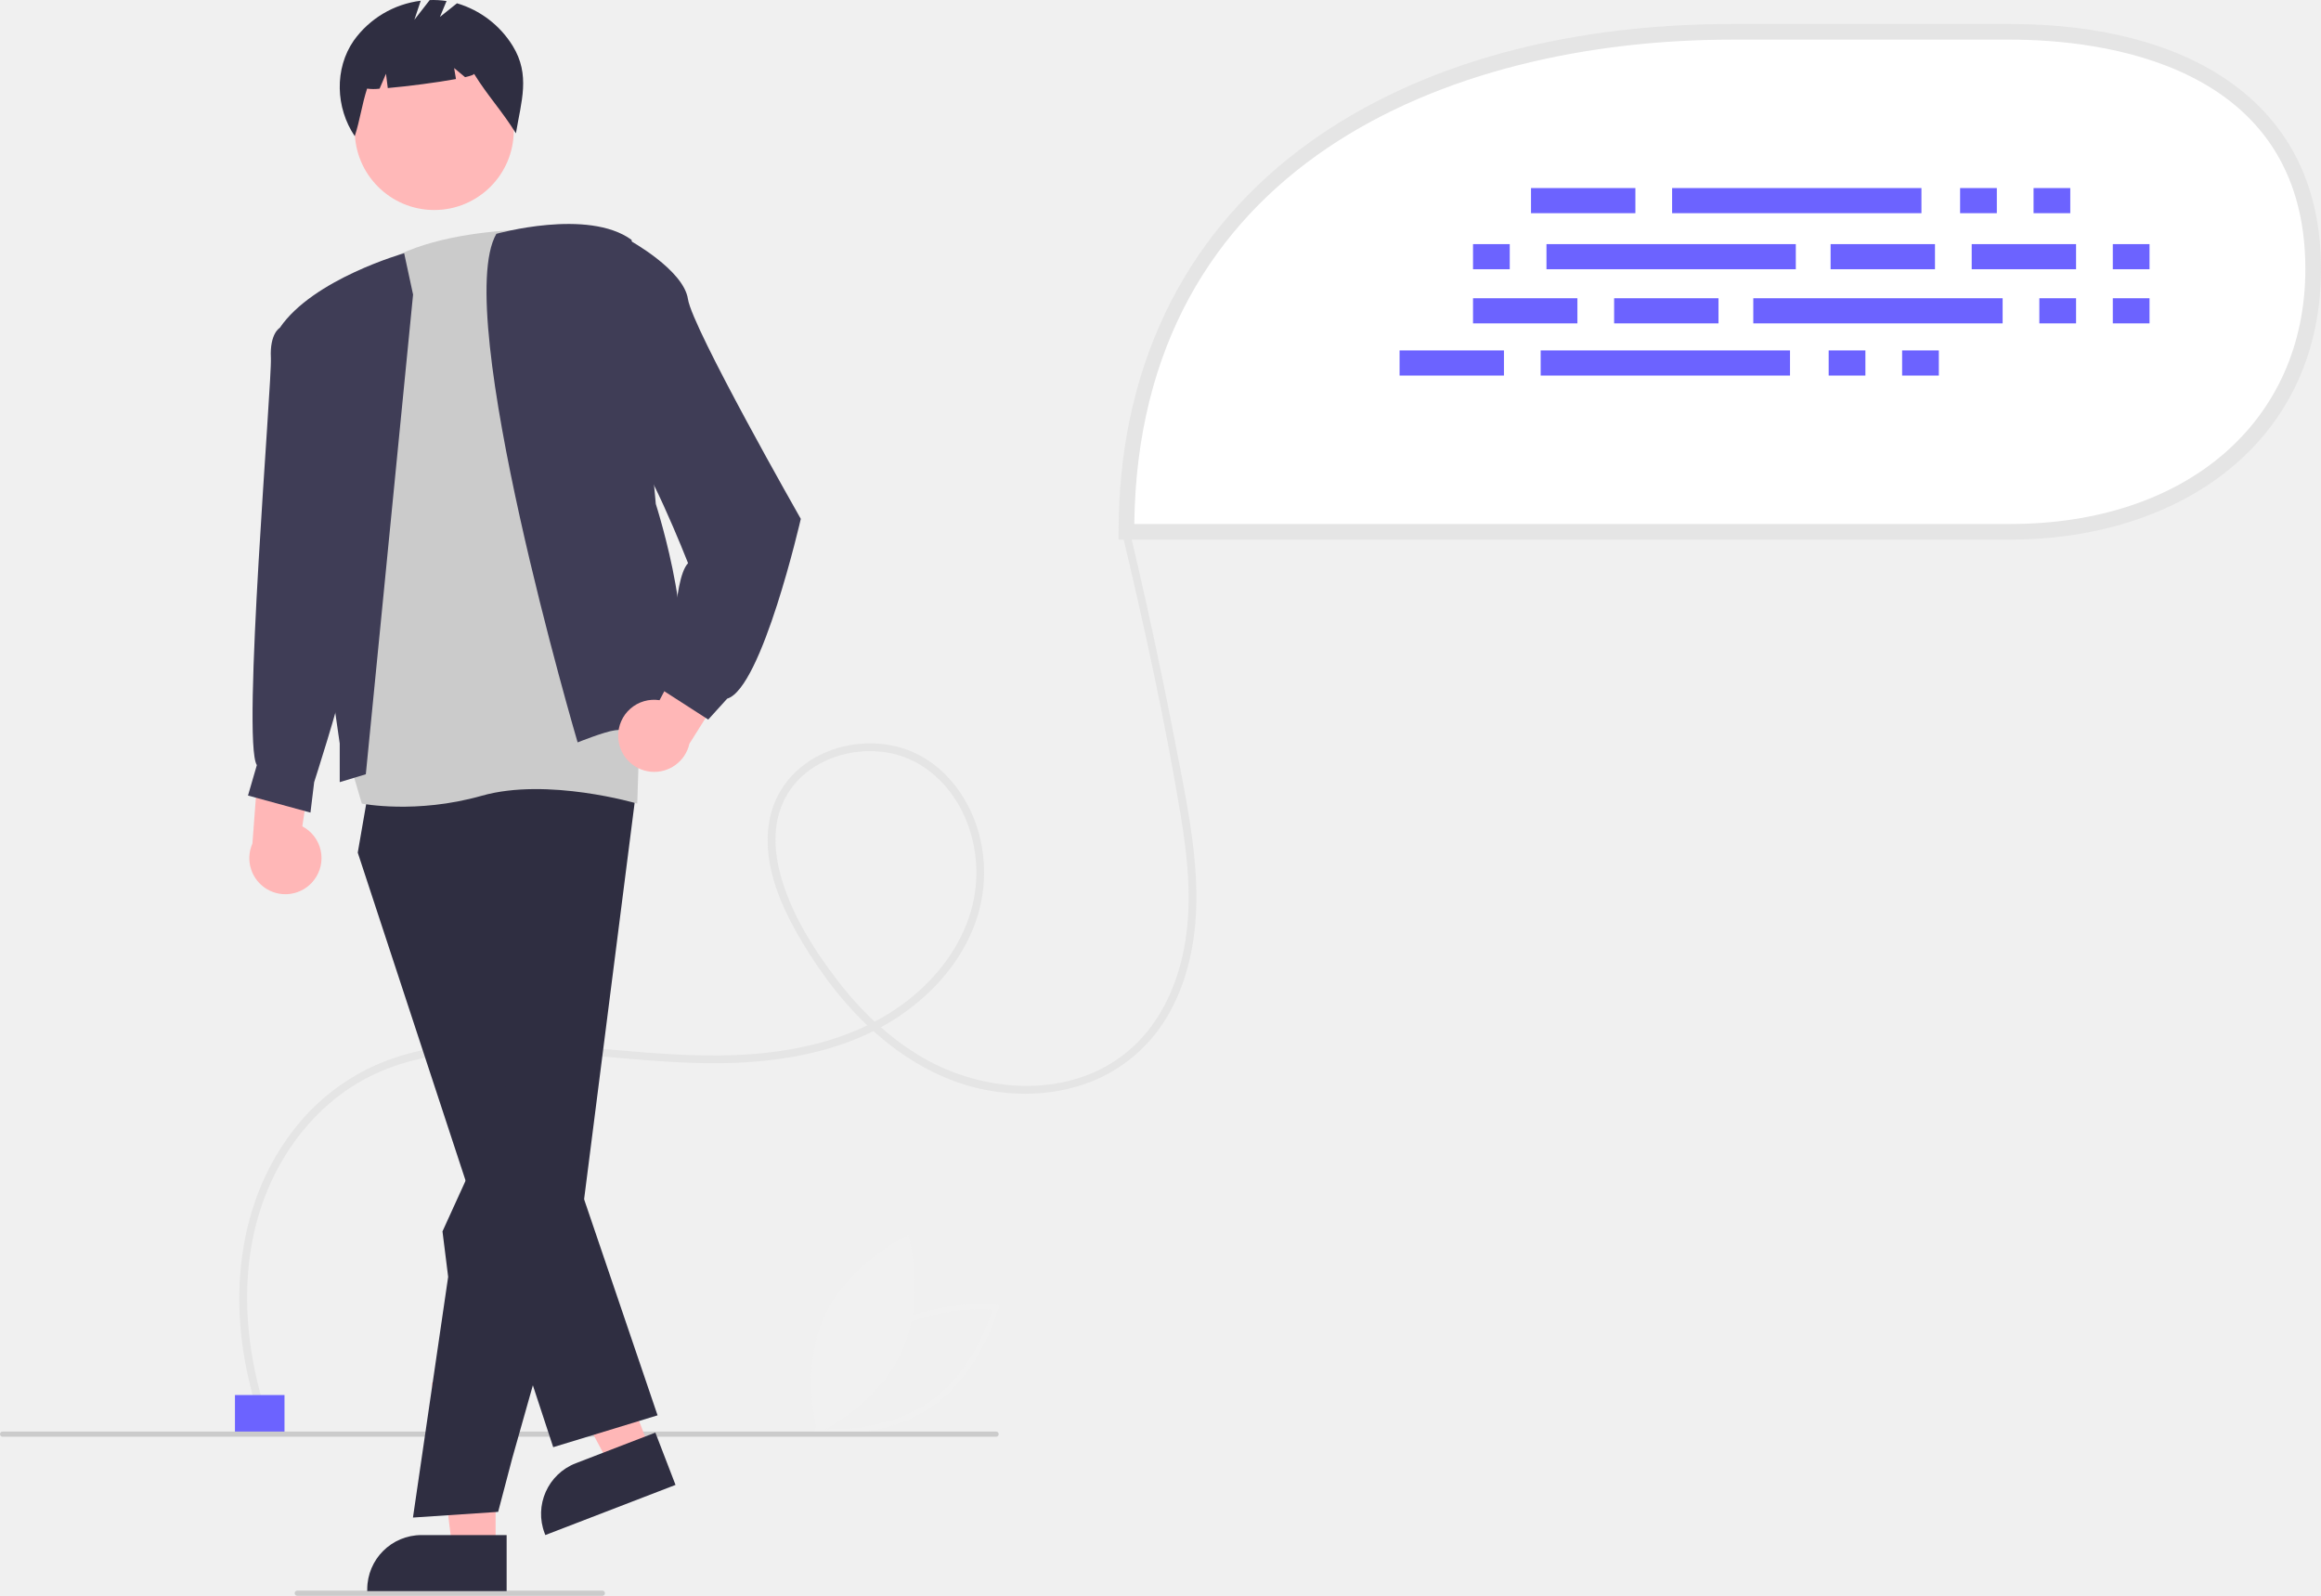
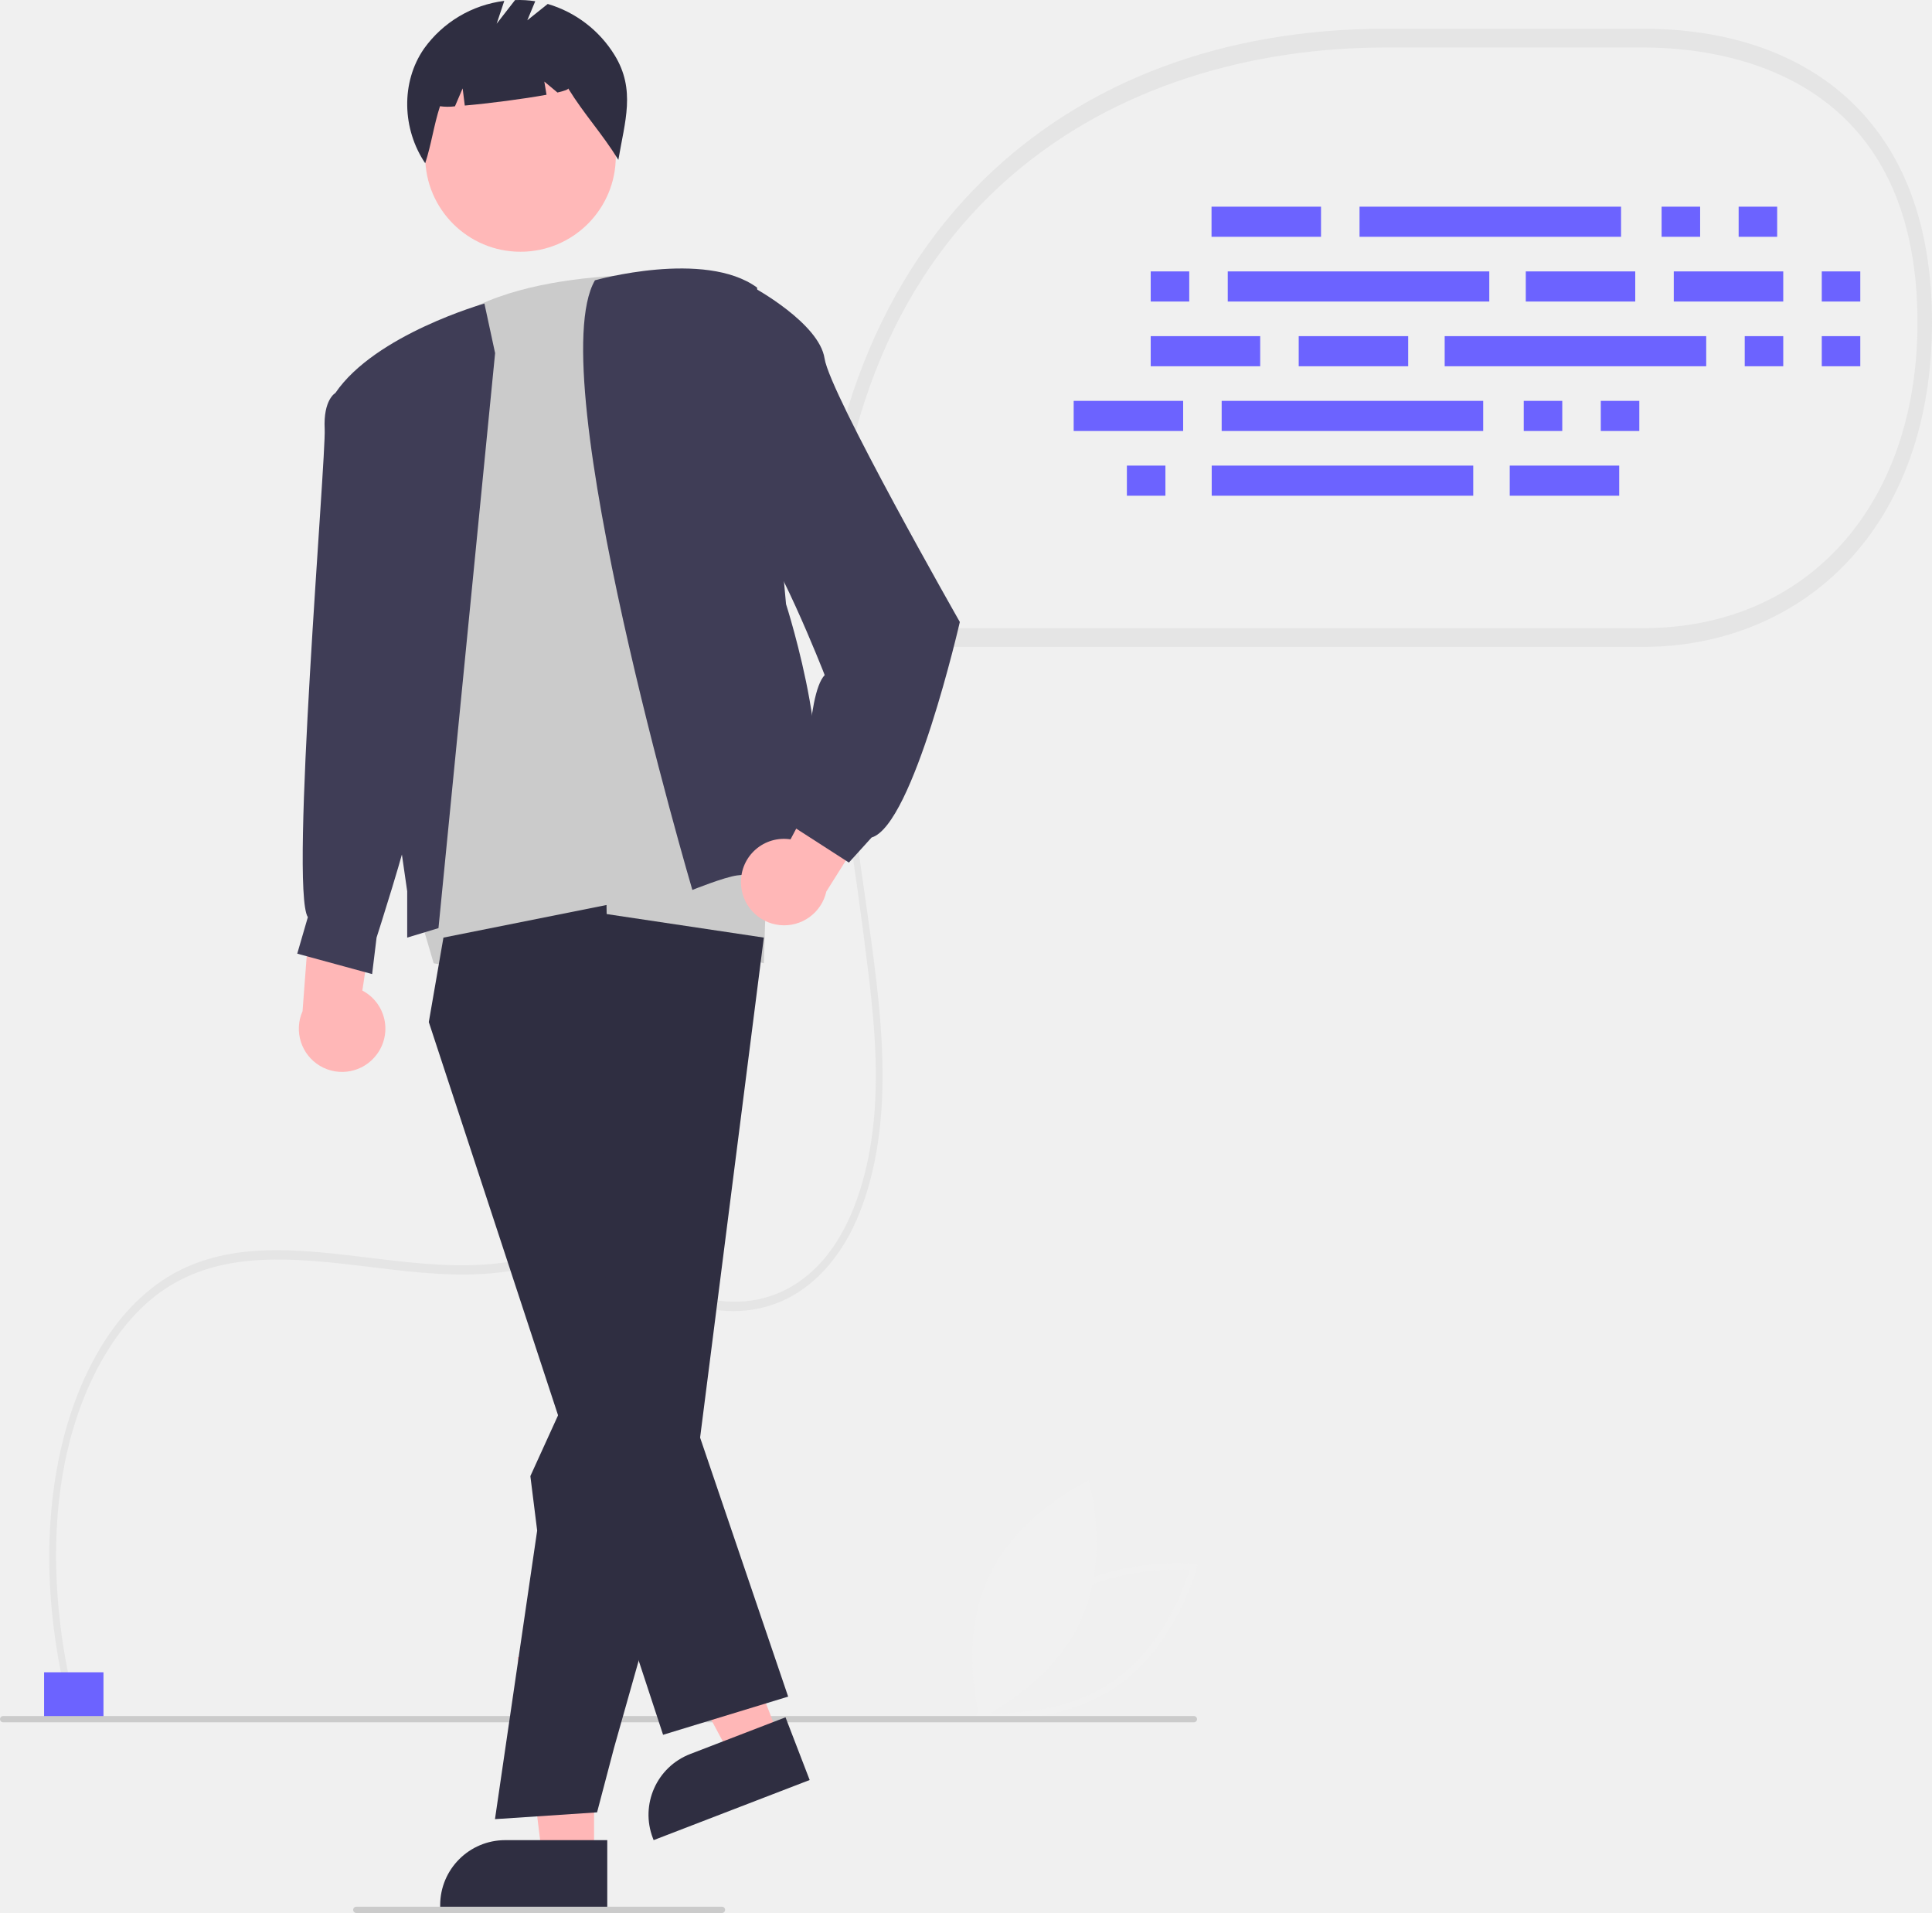
- <svg xmlns="http://www.w3.org/2000/svg" id="a9896d22-892d-48ad-9f7b-72810dca365e" data-name="Layer 1" width="890.106" height="611.972" viewBox="0 0 890.106 611.972">
-   <path d="M467.023,693.807l.279-1.112c.062-.244,6.366-24.577,25.397-37.79,19.031-13.213,44.033-10.616,44.282-10.588l1.14.126-.28,1.111c-.062.244-6.366,24.577-25.397,37.79-19.031,13.213-44.033,10.616-44.282,10.588Zm26.817-37.258c-16.09,11.171-22.792,30.594-24.27,35.49,5.106.323,25.66.824,41.735-10.337,16.073-11.16,22.788-30.591,24.27-35.49C530.466,645.888,509.913,645.388,493.839,656.548Z" transform="translate(-154.9469 -144.014)" fill="#f1f1f1" />
-   <path d="M500.749,662.453c-9.598,20.969-32.21,31.179-32.21,31.179s-7.05-23.787,2.548-44.756S503.296,617.697,503.296,617.697,510.347,641.484,500.749,662.453Z" transform="translate(-154.9469 -144.014)" fill="#f1f1f1" />
-   <path d="M257.106,686.225c-10.35-31.83-11.197-68.003,6.294-97.533,7.436-12.553,17.886-23.393,30.704-30.48,14.785-8.174,31.852-10.847,48.549-11.216,36.306-.801,72.365,7.969,108.675,3.435,16.291-2.034,32.541-6.598,46.505-15.447,12.074-7.651,22.554-18.358,28.738-31.343a57.36,57.36,0,0,0,3.841-39.854c-3.432-12.593-11.508-24.367-23.319-30.396-10.731-5.478-23.904-5.623-34.992-1.093-11.928,4.874-20.517,14.956-22.344,27.859-2.279,16.097,4.969,32.023,13.037,45.497,7.766,12.969,17.181,25.141,28.621,35.083,11.081,9.63,24.147,17.221,38.52,20.594,13.635,3.2,28.341,2.917,41.595-1.809a59.165,59.165,0,0,0,32.023-27.392c7.759-14.033,10.468-30.247,10.201-46.133-.315-18.761-4.274-37.333-7.808-55.691q-5.377-27.928-11.556-55.694-3.012-13.534-6.213-27.025c-.445-1.878-3.339-1.083-2.893.798,8.488,35.797,16.424,71.88,22.445,108.184,2.858,17.233,4.648,35.106,1.064,52.373-3.022,14.561-9.805,28.677-21.405,38.311-22.136,18.384-55.153,16.056-78.845,2.183-12.777-7.482-23.616-17.961-32.59-29.67-9.277-12.104-17.917-25.947-21.833-40.806-2.022-7.672-2.598-15.862-.263-23.535a30.765,30.765,0,0,1,10.149-14.992c9.009-7.309,21.746-9.934,33.005-7.471,12.685,2.775,22.499,12.321,27.765,23.933a53.342,53.342,0,0,1,1.787,38.867c-4.542,13.424-13.962,24.898-25.285,33.243-12.89,9.498-28.252,14.886-43.94,17.541-35.196,5.957-70.551-1.833-105.812-2.548-16.069-.326-32.539.911-47.726,6.527a81.546,81.546,0,0,0-34.626,24.752c-20.066,24.342-25.621,56.645-20.871,87.268a157.091,157.091,0,0,0,5.912,24.477c.594,1.828,3.492,1.046,2.893-.798Z" transform="translate(-154.9469 -144.014)" fill="#e5e5e5" />
-   <rect x="90.106" y="534.972" width="19" height="15" fill="#6c63ff" />
-   <path d="M586.926,347.955H925.813c64.198,0,116.24-36.591,116.24-100.788v-0c0-64.198-52.042-90.955-116.24-90.955H819.406c-128.395,0-232.48,63.348-232.48,191.743Z" transform="translate(-154.9469 -144.014)" fill="#fff" />
-   <path d="M925.813,350.954H583.925v-3c0-61.431,23.957-112.059,69.28-146.411,41.719-31.619,99.189-48.333,166.2-48.333H925.813c34.373,0,63.389,7.588,83.914,21.945,23.441,16.396,35.326,40.624,35.326,72.01,0,31.466-12.154,58.021-35.149,76.792C988.58,341.367,958.716,350.954,925.813,350.954Zm-335.869-6H925.813c67.732,0,113.24-39.298,113.24-97.788,0-79.385-79.192-87.955-113.24-87.955H819.406C709.267,159.211,591.633,208.075,589.944,344.954Z" transform="translate(-154.9469 -144.014)" fill="#e5e5e5" />
-   <rect x="587.145" y="72.118" width="40.028" height="9.636" fill="#6c63ff" />
-   <rect x="751.702" y="72.118" width="14.084" height="9.636" fill="#6c63ff" />
-   <rect x="779.87" y="72.118" width="14.084" height="9.636" fill="#6c63ff" />
-   <rect x="641.256" y="72.118" width="95.621" height="9.636" fill="#6c63ff" />
-   <rect x="536.74" y="134.383" width="40.028" height="9.636" fill="#6c63ff" />
-   <rect x="701.297" y="134.383" width="14.084" height="9.636" fill="#6c63ff" />
-   <rect x="729.465" y="134.383" width="14.084" height="9.636" fill="#6c63ff" />
-   <rect x="590.851" y="134.383" width="95.621" height="9.636" fill="#6c63ff" />
-   <rect x="702.039" y="93.614" width="40.028" height="9.636" fill="#6c63ff" />
-   <rect x="756.15" y="93.614" width="40.028" height="9.636" fill="#6c63ff" />
-   <rect x="810.261" y="93.614" width="14.084" height="9.636" fill="#6c63ff" />
-   <rect x="564.907" y="93.614" width="14.084" height="9.636" fill="#6c63ff" />
-   <rect x="593.075" y="93.614" width="95.621" height="9.636" fill="#6c63ff" />
-   <rect x="619.019" y="114.369" width="40.028" height="9.636" fill="#6c63ff" />
-   <rect x="564.907" y="114.369" width="40.028" height="9.636" fill="#6c63ff" />
-   <rect x="810.261" y="114.369" width="14.084" height="9.636" fill="#6c63ff" />
-   <rect x="782.094" y="114.369" width="14.084" height="9.636" fill="#6c63ff" />
-   <rect x="672.389" y="114.369" width="95.621" height="9.636" fill="#6c63ff" />
-   <path d="M536.947,694.986h-381a1,1,0,0,1,0-2h381a1,1,0,0,1,0,2Z" transform="translate(-154.9469 -144.014)" fill="#cbcbcb" />
-   <path d="M385.947,755.986h-117a1,1,0,0,1,0-2h117a1,1,0,1,1,0,2Z" transform="translate(-154.9469 -144.014)" fill="#cbcbcb" />
-   <path d="M275.368,481.503a13.749,13.749,0,0,0-4.482-20.601l7.248-48.321L255.098,423.26,251.747,467.509a13.824,13.824,0,0,0,23.621,13.994Z" transform="translate(-154.9469 -144.014)" fill="#ffb7b7" />
-   <polygon points="190.07 594.085 173.49 594.084 165.603 530.133 190.073 530.134 190.07 594.085" fill="#ffb7b7" />
-   <path d="M349.245,754.171l-53.461-.002v-.676a20.809,20.809,0,0,1,20.808-20.808h.001l32.652.001Z" transform="translate(-154.9469 -144.014)" fill="#2f2e41" />
-   <polygon points="249.331 555.947 233.847 561.911 203.476 505.027 226.328 496.225 249.331 555.947" fill="#ffb7b7" />
-   <path d="M414.008,713.449l-49.925,19.23-.243-.631a20.825,20.825,0,0,1,11.947-26.917l.001-0L406.28,693.384Z" transform="translate(-154.9469 -144.014)" fill="#2f2e41" />
-   <polygon points="141.884 299.94 137.199 326.966 212.158 554.969 252.175 542.753 223.581 458.657 194.687 333.962 194.061 289.516 141.884 299.94" fill="#2f2e41" />
-   <polygon points="158.371 581.952 171.87 489.638 169.693 472.216 194.061 418.738 191.253 291.986 244.39 299.94 223.581 463.201 196.481 559.086 191.037 579.774 158.371 581.952" fill="#2f2e41" />
-   <circle cx="166.537" cy="50.048" r="30.488" fill="#ffb8b8" />
-   <path d="M351.576,161.622A37.581,37.581,0,0,0,330.198,145.28l-6.536,5.229,2.541-6.099a34.597,34.597,0,0,0-6.46-.373l-5.881,7.561,2.434-7.302A37.222,37.222,0,0,0,290.619,159.569c-7.485,10.792-6.984,25.794.378,36.671,2.021-6.21,2.71-12.031,4.73-18.241a18.382,18.382,0,0,0,4.788.023l2.459-5.737.687,5.494c7.62-.664,18.924-2.122,26.148-3.457l-.702-4.215,4.203,3.502c2.213-.51,3.528-.972,3.419-1.325,5.373,8.662,10.697,14.195,16.07,22.856C354.837,182.924,358.438,172.768,351.576,161.622Z" transform="translate(-154.9469 -144.014)" fill="#2f2e41" />
-   <path d="M380.715,232.41s-58.061-5.161-83.473,15.93L289.363,437.421l4.345,14.755s20.783,4.148,46-3.007,59.628,3.007,59.628,3.007l3.7-115.78Z" transform="translate(-154.9469 -144.014)" fill="#cbcbcb" />
-   <path d="M295.24,440.925l18.119-183.943-3.42-15.861s-34.956,9.873-47.694,28.619l22.989,159.4v14.814Z" transform="translate(-154.9469 -144.014)" fill="#3f3d56" />
-   <path d="M376.471,428.71S327.86,263.813,345.305,233.684c0,0,35.089-9.895,51.855,2.31l9.286,101.277s18.631,57.907,4.344,71.525l3.135,13.618s-19.059,1.123-23.14,1.65S376.471,428.71,376.471,428.71Z" transform="translate(-154.9469 -144.014)" fill="#3f3d56" />
-   <path d="M273.083,268.649l-10.837,1.091s-3.896,2.116-3.417,11.52-11.245,147.212-5.383,156.161l-3.393,11.671,23.955,6.533,1.423-11.671s9.703-30.166,10.945-37.83S273.083,268.649,273.083,268.649Z" transform="translate(-154.9469 -144.014)" fill="#3f3d56" />
-   <path d="M392.023,426.417a13.75,13.75,0,0,1,15.86-13.891L430.806,369.376l12.161,22.289-23.633,37.559A13.824,13.824,0,0,1,392.023,426.417Z" transform="translate(-154.9469 -144.014)" fill="#ffb7b7" />
-   <path d="M383.163,241.344l12.908-5.35s21.018,11.424,22.703,22.703,43.28,84.293,43.28,84.293-14.872,65.002-28.233,68.947l-7.261,8.013-20.062-12.927,6.5-6.5s-.171-34.386,5.824-40.546c0,0-16.872-43.181-24.494-47.536S383.163,241.344,383.163,241.344Z" transform="translate(-154.9469 -144.014)" fill="#3f3d56" />
+ <svg xmlns="http://www.w3.org/2000/svg" id="a9896d22-892d-48ad-9f7b-72810dca365e" data-name="Layer 1" width="618.159" height="611.972" viewBox="0 0 618.159 611.972" version="1.1">
+   <defs id="defs278" />
+   <g id="layer1" style="display:inline">
+     <path d="m 23.314,542.211 c -7.518,-31.83 -8.133,-68.003 4.572,-97.533 5.401,-12.553 12.992,-23.393 22.303,-30.48 10.74,-8.174 23.137,-10.847 35.265,-11.216 26.372,-0.801 52.565,7.969 78.94,3.435 11.833,-2.034 23.637,-6.598 33.78,-15.447 8.77,-7.651 16.383,-18.358 20.875,-31.343 a 41.665,57.36 0 0 0 2.79,-39.854 c -2.493,-12.593 -8.36,-24.367 -16.938,-30.396 -7.795,-5.478 -17.363,-5.623 -25.417,-1.093 -8.664,4.874 -14.903,14.956 -16.23,27.859 -1.656,16.097 3.609,32.023 9.47,45.497 5.641,12.969 12.48,25.141 20.79,35.083 8.049,9.63 17.54,17.221 27.98,20.594 9.904,3.2 20.586,2.917 30.214,-1.809 a 42.977,59.165 0 0 0 23.261,-27.392 c 5.636,-14.033 7.604,-30.247 7.41,-46.133 -0.229,-18.761 -3.105,-37.333 -5.672,-55.691 q -3.906,-27.928 -8.394,-55.694 -2.188,-13.534 -4.513,-27.025 c -0.323,-1.878 -2.425,-1.083 -2.101,0.798 6.166,35.797 11.93,71.88 16.304,108.184 2.076,17.233 3.376,35.106 0.773,52.373 -2.195,14.561 -7.122,28.677 -15.548,38.311 -16.079,18.384 -40.062,16.056 -57.272,2.183 -9.281,-7.482 -17.154,-17.961 -23.673,-29.67 -6.738,-12.104 -13.014,-25.947 -15.859,-40.806 -1.469,-7.672 -1.887,-15.862 -0.191,-23.535 a 22.347,30.765 0 0 1 7.372,-14.992 c 6.544,-7.309 15.796,-9.934 23.974,-7.471 9.214,2.775 16.343,12.321 20.168,23.933 a 38.746,53.342 0 0 1 1.298,38.867 c -3.299,13.424 -10.141,24.898 -18.367,33.243 -9.363,9.498 -20.522,14.886 -31.917,17.541 -25.566,5.957 -51.247,-1.833 -76.86,-2.548 -11.672,-0.326 -23.636,0.911 -34.668,6.527 a 59.234,81.546 0 0 0 -25.152,24.752 c -14.576,24.342 -18.611,56.645 -15.16,87.268 a 114.108,157.091 0 0 0 4.294,24.477 c 0.432,1.828 2.537,1.046 2.101,-0.798 z" fill="#e5e5e5" id="path197" style="stroke-width:0.852" />
+     <path d="M 525.798,206.94 H 260.979 v -3 c 0,-61.431 18.556,-112.059 53.663,-146.411 C 346.956,25.911 391.472,9.197 443.377,9.197 h 82.421 c 26.624,0 49.1,7.588 64.998,21.945 18.157,16.396 27.363,40.624 27.363,72.01 0,31.466 -9.414,58.021 -27.225,76.792 -16.518,17.409 -39.65,26.996 -65.135,26.996 z m -260.158,-6 h 260.158 c 52.464,0 87.713,-39.298 87.713,-97.788 0,-79.385 -61.341,-87.955 -87.713,-87.955 h -82.421 c -85.311,0 -176.428,48.864 -177.736,185.743 z" fill="#e5e5e5" id="path203" style="stroke-width:0.88" />
+   </g>
+   <path d="m 312.076,549.793 0.279,-1.112 c 0.062,-0.244 6.366,-24.577 25.397,-37.79 19.031,-13.213 44.033,-10.616 44.282,-10.588 l 1.14,0.126 -0.28,1.111 c -0.062,0.244 -6.366,24.577 -25.397,37.79 -19.031,13.213 -44.033,10.616 -44.282,10.588 z m 26.817,-37.258 c -16.09,11.171 -22.792,30.594 -24.27,35.49 5.106,0.323 25.66,0.824 41.735,-10.337 16.073,-11.16 22.788,-30.591 24.27,-35.49 -5.108,-0.323 -25.661,-0.823 -41.735,10.337 z" fill="#f1f1f1" id="path193" />
+   <path d="m 345.802,518.439 c -9.598,20.969 -32.21,31.179 -32.21,31.179 0,0 -7.05,-23.787 2.548,-44.756 9.598,-20.969 32.21,-31.179 32.21,-31.179 0,0 7.05,23.787 -2.548,44.756 z" fill="#f1f1f1" id="path195" />
+   <rect x="14.106" y="534.972" width="19" height="15" fill="#6c63ff" id="rect199" />
+   <path d="M 382,550.972 H 1 a 1,1 0 0 1 0,-2 h 381 a 1,1 0 0 1 0,2 z" fill="#cbcbcb" id="path241" />
+   <g id="layer2" style="display:inline">
+     <path d="m 120.421,337.489 a 13.749,13.749 0 0 0 -4.482,-20.601 l 7.248,-48.321 -23.036,10.679 -3.351,44.249 a 13.824,13.824 0 0 0 23.621,13.994 z" fill="#ffb7b7" id="path245" />
+     <path d="m 225.768,88.396 c 0,0 -58.061,-5.161 -83.473,15.93 l -7.879,189.08 4.345,14.755 c 0,0 20.783,4.148 46,-3.007 25.218,-7.155 59.628,3.007 59.628,3.007 l 3.7,-115.78 z" fill="#cbcbcb" id="path263" />
+     <path d="m 140.294,296.911 18.119,-183.943 -3.42,-15.861 c 0,0 -34.956,9.873 -47.694,28.619 l 22.989,159.4 v 14.814 z" fill="#3f3d56" id="path265" />
+     <path d="m 221.524,284.696 c 0,0 -48.611,-164.897 -31.167,-195.025 0,0 35.089,-9.895 51.855,2.31 l 9.286,101.277 c 0,0 18.631,57.907 4.344,71.525 l 3.135,13.618 c 0,0 -19.059,1.123 -23.14,1.65 -4.081,0.527 -14.314,4.645 -14.314,4.645 z" fill="#3f3d56" id="path267" />
+     <path d="m 118.137,124.635 -10.837,1.091 c 0,0 -3.896,2.116 -3.417,11.52 0.479,9.404 -11.245,147.212 -5.383,156.161 l -3.393,11.671 23.955,6.533 1.423,-11.671 c 0,0 9.703,-30.166 10.945,-37.83 1.242,-7.664 -13.293,-137.475 -13.293,-137.475 z" fill="#3f3d56" id="path269" />
+     <g id="layer4">
+       <polygon points="190.07,594.085 173.49,594.084 165.603,530.133 190.073,530.134 " fill="#ffb7b7" id="polygon247" style="display:inline" />
+       <polygon points="249.331,555.947 233.847,561.911 203.476,505.027 226.328,496.225 " fill="#ffb7b7" id="polygon251" style="display:inline" />
+     </g>
+     <g id="layer5">
+       <circle cx="166.537" cy="50.048" r="30.488" fill="#ffb8b8" id="circle259" style="display:inline" />
+       <path d="M 196.629,17.608 A 37.581,37.581 0 0 0 175.251,1.266 l -6.536,5.229 2.541,-6.099 a 34.597,34.597 0 0 0 -6.46,-0.373 l -5.881,7.561 2.434,-7.302 A 37.222,37.222 0 0 0 135.672,15.555 c -7.485,10.792 -6.984,25.794 0.378,36.671 2.021,-6.21 2.71,-12.031 4.73,-18.241 a 18.382,18.382 0 0 0 4.788,0.023 l 2.459,-5.737 0.687,5.494 c 7.62,-0.664 18.924,-2.122 26.148,-3.457 l -0.702,-4.215 4.203,3.502 c 2.213,-0.51 3.528,-0.972 3.419,-1.325 5.373,8.662 10.697,14.195 16.07,22.856 2.04,-12.218 5.64,-22.374 -1.222,-33.519 z" fill="#2f2e41" id="path261" style="display:inline" />
+       <path d="m 237.076,282.403 a 13.75,13.75 0 0 1 15.86,-13.891 l 22.923,-43.15 12.161,22.289 -23.633,37.559 a 13.824,13.824 0 0 1 -27.312,-2.806 z" fill="#ffb7b7" id="path271" style="display:inline" />
+       <path d="m 194.299,610.157 -53.461,-0.002 v -0.676 a 20.809,20.809 0 0 1 20.808,-20.808 h 0.001 l 32.652,10e-4 z" fill="#2f2e41" id="path249" style="display:inline" />
+       <path d="m 259.061,569.435 -49.925,19.23 -0.243,-0.631 a 20.825,20.825 0 0 1 11.947,-26.917 l 0.001,-4.7e-4 30.493,-11.745 z" fill="#2f2e41" id="path253" style="display:inline" />
+       <polygon points="223.581,458.657 194.687,333.962 194.061,289.516 141.884,299.94 137.199,326.966 212.158,554.969 252.175,542.753 " fill="#2f2e41" id="polygon255" style="display:inline" />
+       <polygon points="158.371,581.952 171.87,489.638 169.693,472.216 194.061,418.738 191.253,291.986 244.39,299.94 223.581,463.201 196.481,559.086 191.037,579.774 " fill="#2f2e41" id="polygon257" style="display:inline" />
+     </g>
+     <path d="m 228.216,97.33 12.908,-5.35 c 0,0 21.018,11.424 22.703,22.703 1.685,11.279 43.28,84.293 43.28,84.293 0,0 -14.872,65.002 -28.233,68.947 l -7.261,8.013 -20.062,-12.927 6.5,-6.5 c 0,0 -0.171,-34.386 5.824,-40.546 0,0 -16.872,-43.181 -24.494,-47.536 C 231.757,164.071 228.216,97.33 228.216,97.33 Z" fill="#3f3d56" id="path273" style="display:inline" />
+   </g>
+   <path d="M 231,611.972 H 114 a 1,1 0 0 1 0,-2 h 117 a 1,1 0 1 1 0,2 z" fill="#cbcbcb" id="path243" />
+   <g id="layer3">
+     <g id="g437" transform="translate(-24)">
+       <rect x="411.641" y="66.118" width="35.028" height="9.636" fill="#6c63ff" id="rect205" style="stroke-width:0.935" />
+       <rect x="555.644" y="66.118" width="12.325" height="9.636" fill="#6c63ff" id="rect207" style="stroke-width:0.935" />
+       <rect x="580.294" y="66.118" width="12.325" height="9.636" fill="#6c63ff" id="rect209" style="stroke-width:0.935" />
+       <rect x="458.993" y="66.118" width="83.678" height="9.636" fill="#6c63ff" id="rect211" style="stroke-width:0.935" />
+     </g>
+     <g id="g500" transform="translate(-24)">
+       <rect x="367.531" y="128.241" width="35.028" height="9.636" fill="#6c63ff" id="rect213" style="stroke-width:0.935" />
+       <rect x="511.535" y="128.241" width="12.325" height="9.636" fill="#6c63ff" id="rect215" style="stroke-width:0.935" />
+       <rect x="536.185" y="128.241" width="12.325" height="9.636" fill="#6c63ff" id="rect217" style="stroke-width:0.935" />
+       <rect x="414.884" y="128.241" width="83.678" height="9.636" fill="#6c63ff" id="rect219" style="stroke-width:0.935" />
+     </g>
+     <g id="g444" transform="translate(-24,-0.7887878)">
+       <rect x="512.184" y="87.614" width="35.028" height="9.636" fill="#6c63ff" id="rect221" style="stroke-width:0.935" />
+       <rect x="559.536" y="87.614" width="35.028" height="9.636" fill="#6c63ff" id="rect223" style="stroke-width:0.935" />
+       <rect x="606.889" y="87.614" width="12.325" height="9.636" fill="#6c63ff" id="rect225" style="stroke-width:0.935" />
+       <rect x="392.181" y="87.614" width="12.325" height="9.636" fill="#6c63ff" id="rect227" style="stroke-width:0.935" />
+       <rect x="416.83" y="87.614" width="83.678" height="9.636" fill="#6c63ff" id="rect229" style="stroke-width:0.935" />
+     </g>
+     <g id="g494" transform="translate(-24)">
+       <rect x="384.559" y="148.948" width="12.325" height="9.636" fill="#6c63ff" id="rect215-4" style="stroke-width:0.935" />
+       <rect x="507.05" y="148.948" width="35.028" height="9.636" fill="#6c63ff" id="rect221-8" style="stroke-width:0.935" />
+       <rect x="411.696" y="148.948" width="83.678" height="9.636" fill="#6c63ff" id="rect229-8" style="stroke-width:0.935" />
+     </g>
+     <g id="g451" transform="translate(-24,-0.8363342)">
+       <rect x="439.533" y="108.369" width="35.028" height="9.636" fill="#6c63ff" id="rect231" style="stroke-width:0.935" />
+       <rect x="392.181" y="108.369" width="35.028" height="9.636" fill="#6c63ff" id="rect233" style="stroke-width:0.935" />
+       <rect x="606.889" y="108.369" width="12.325" height="9.636" fill="#6c63ff" id="rect235" style="stroke-width:0.935" />
+       <rect x="582.24" y="108.369" width="12.325" height="9.636" fill="#6c63ff" id="rect237" style="stroke-width:0.935" />
+       <rect x="486.237" y="108.369" width="83.678" height="9.636" fill="#6c63ff" id="rect239" style="stroke-width:0.935" />
+     </g>
+   </g>
</svg>
